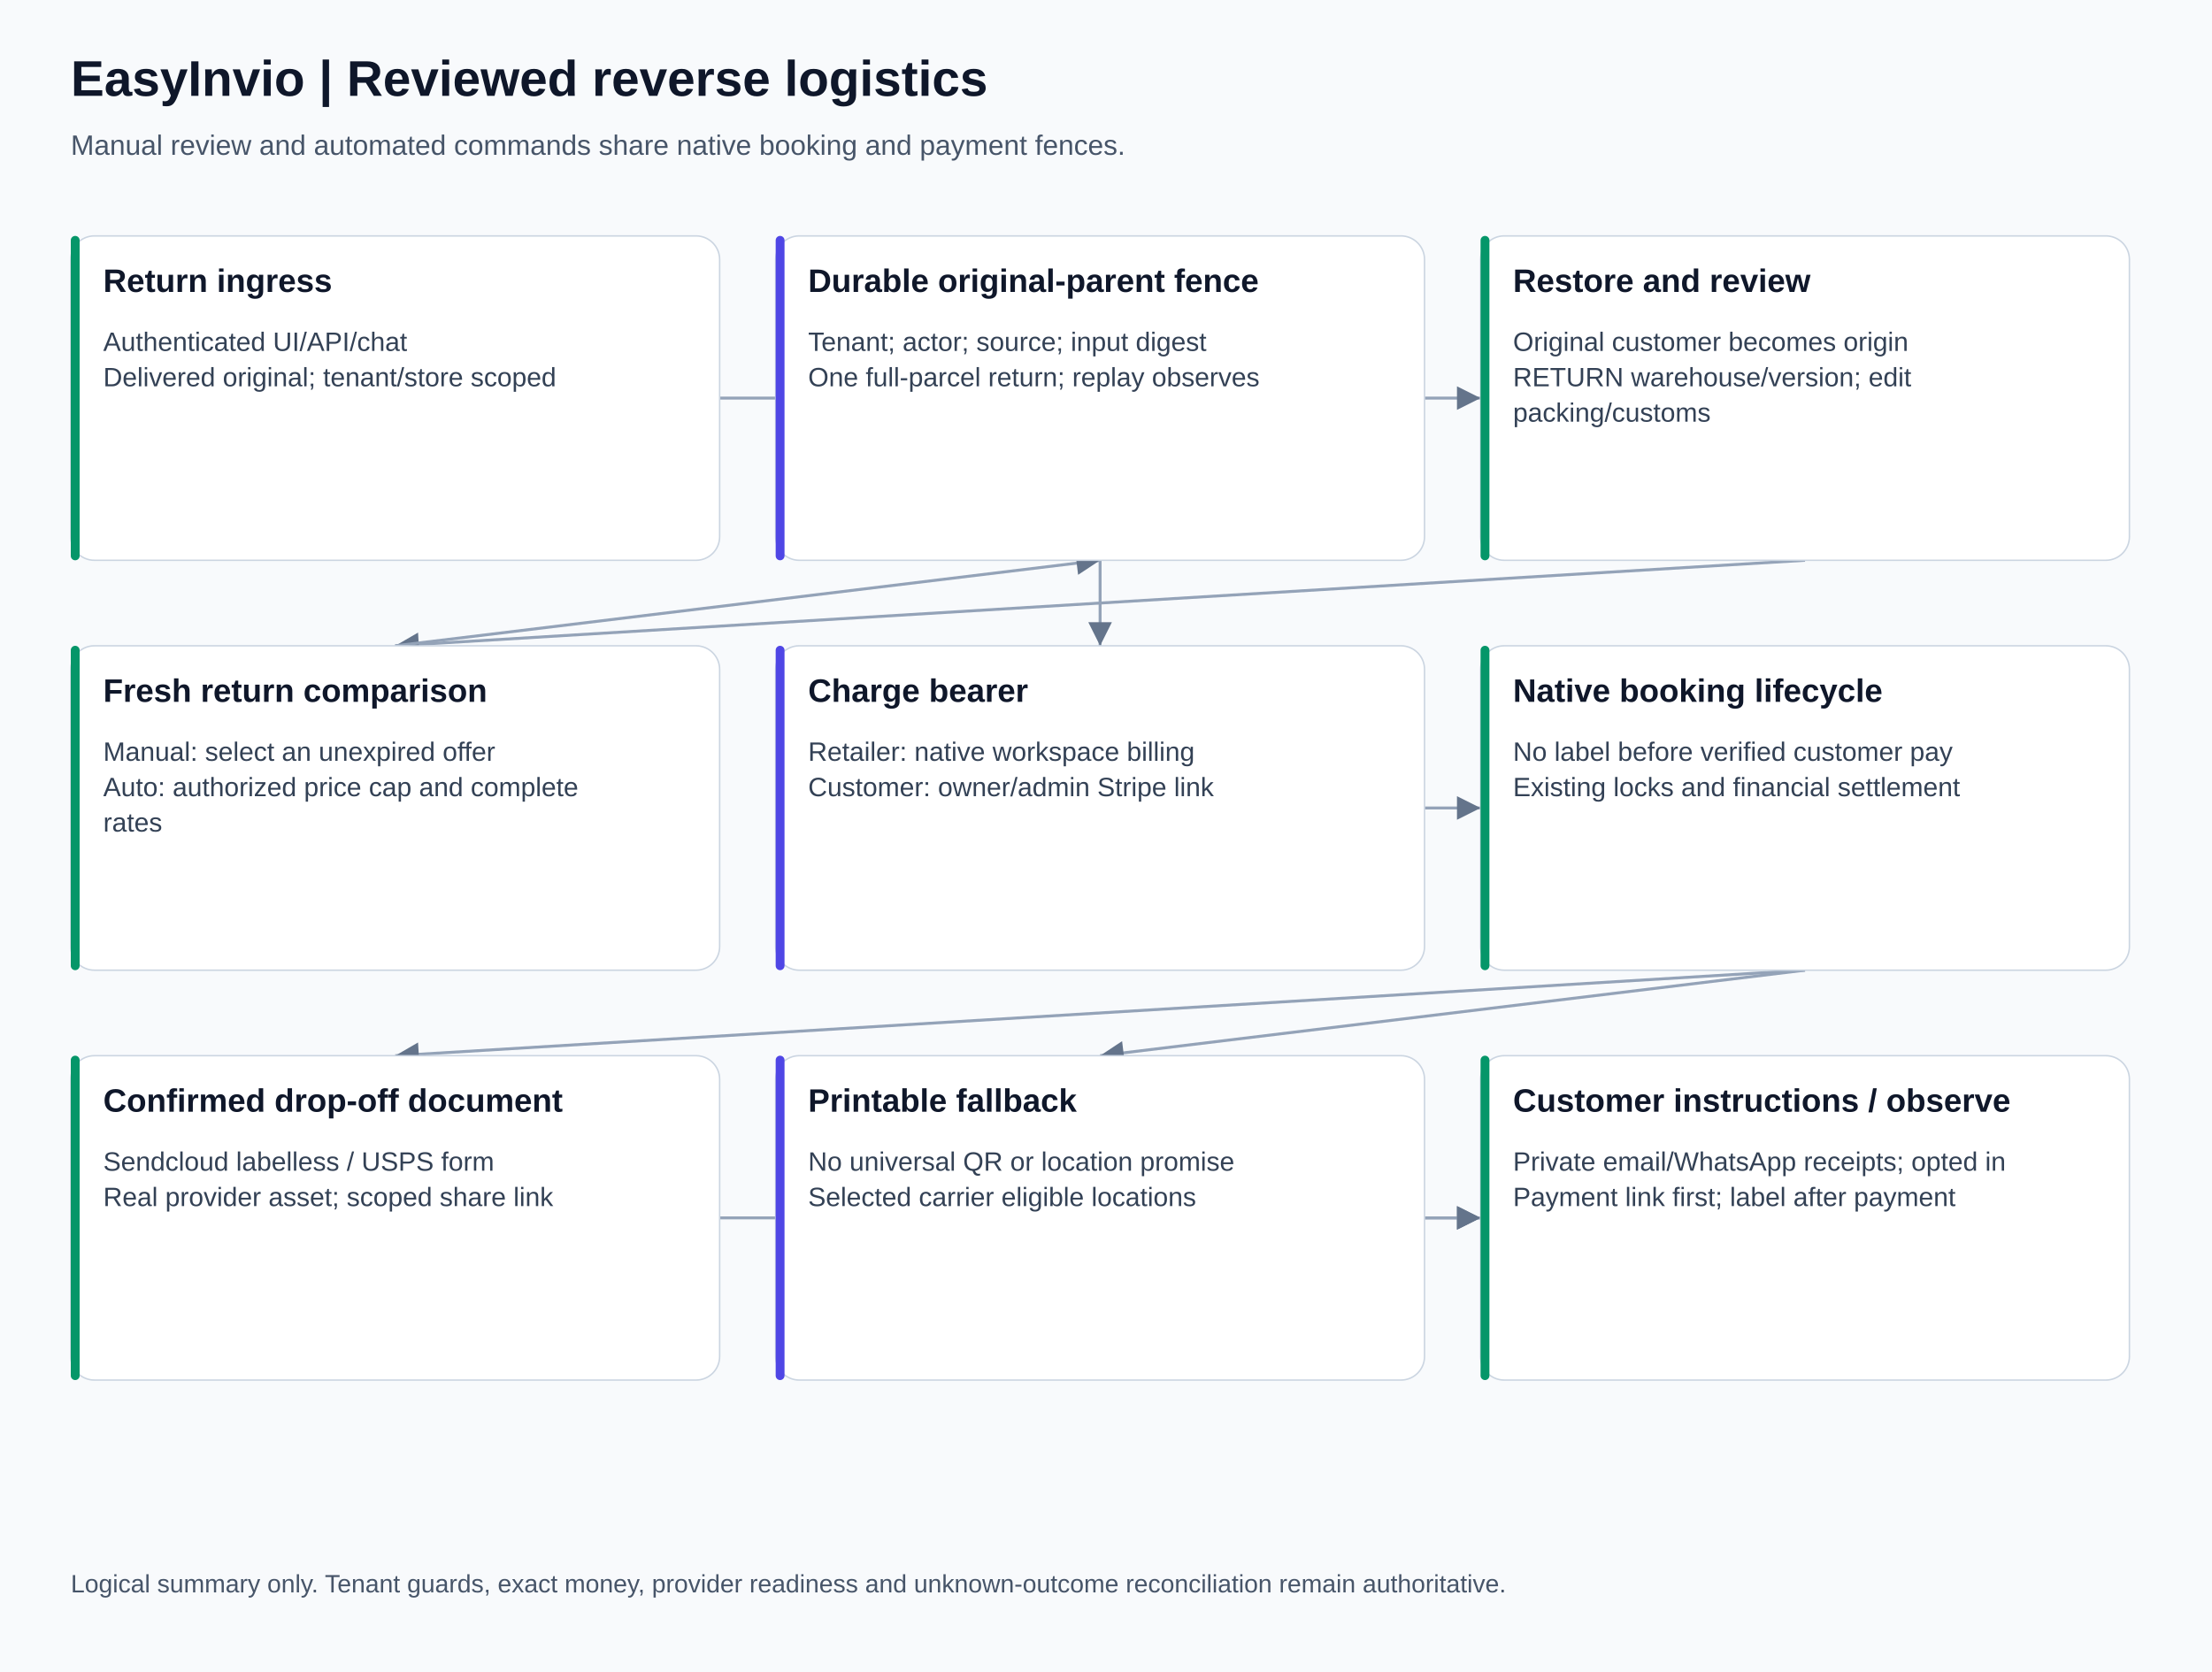
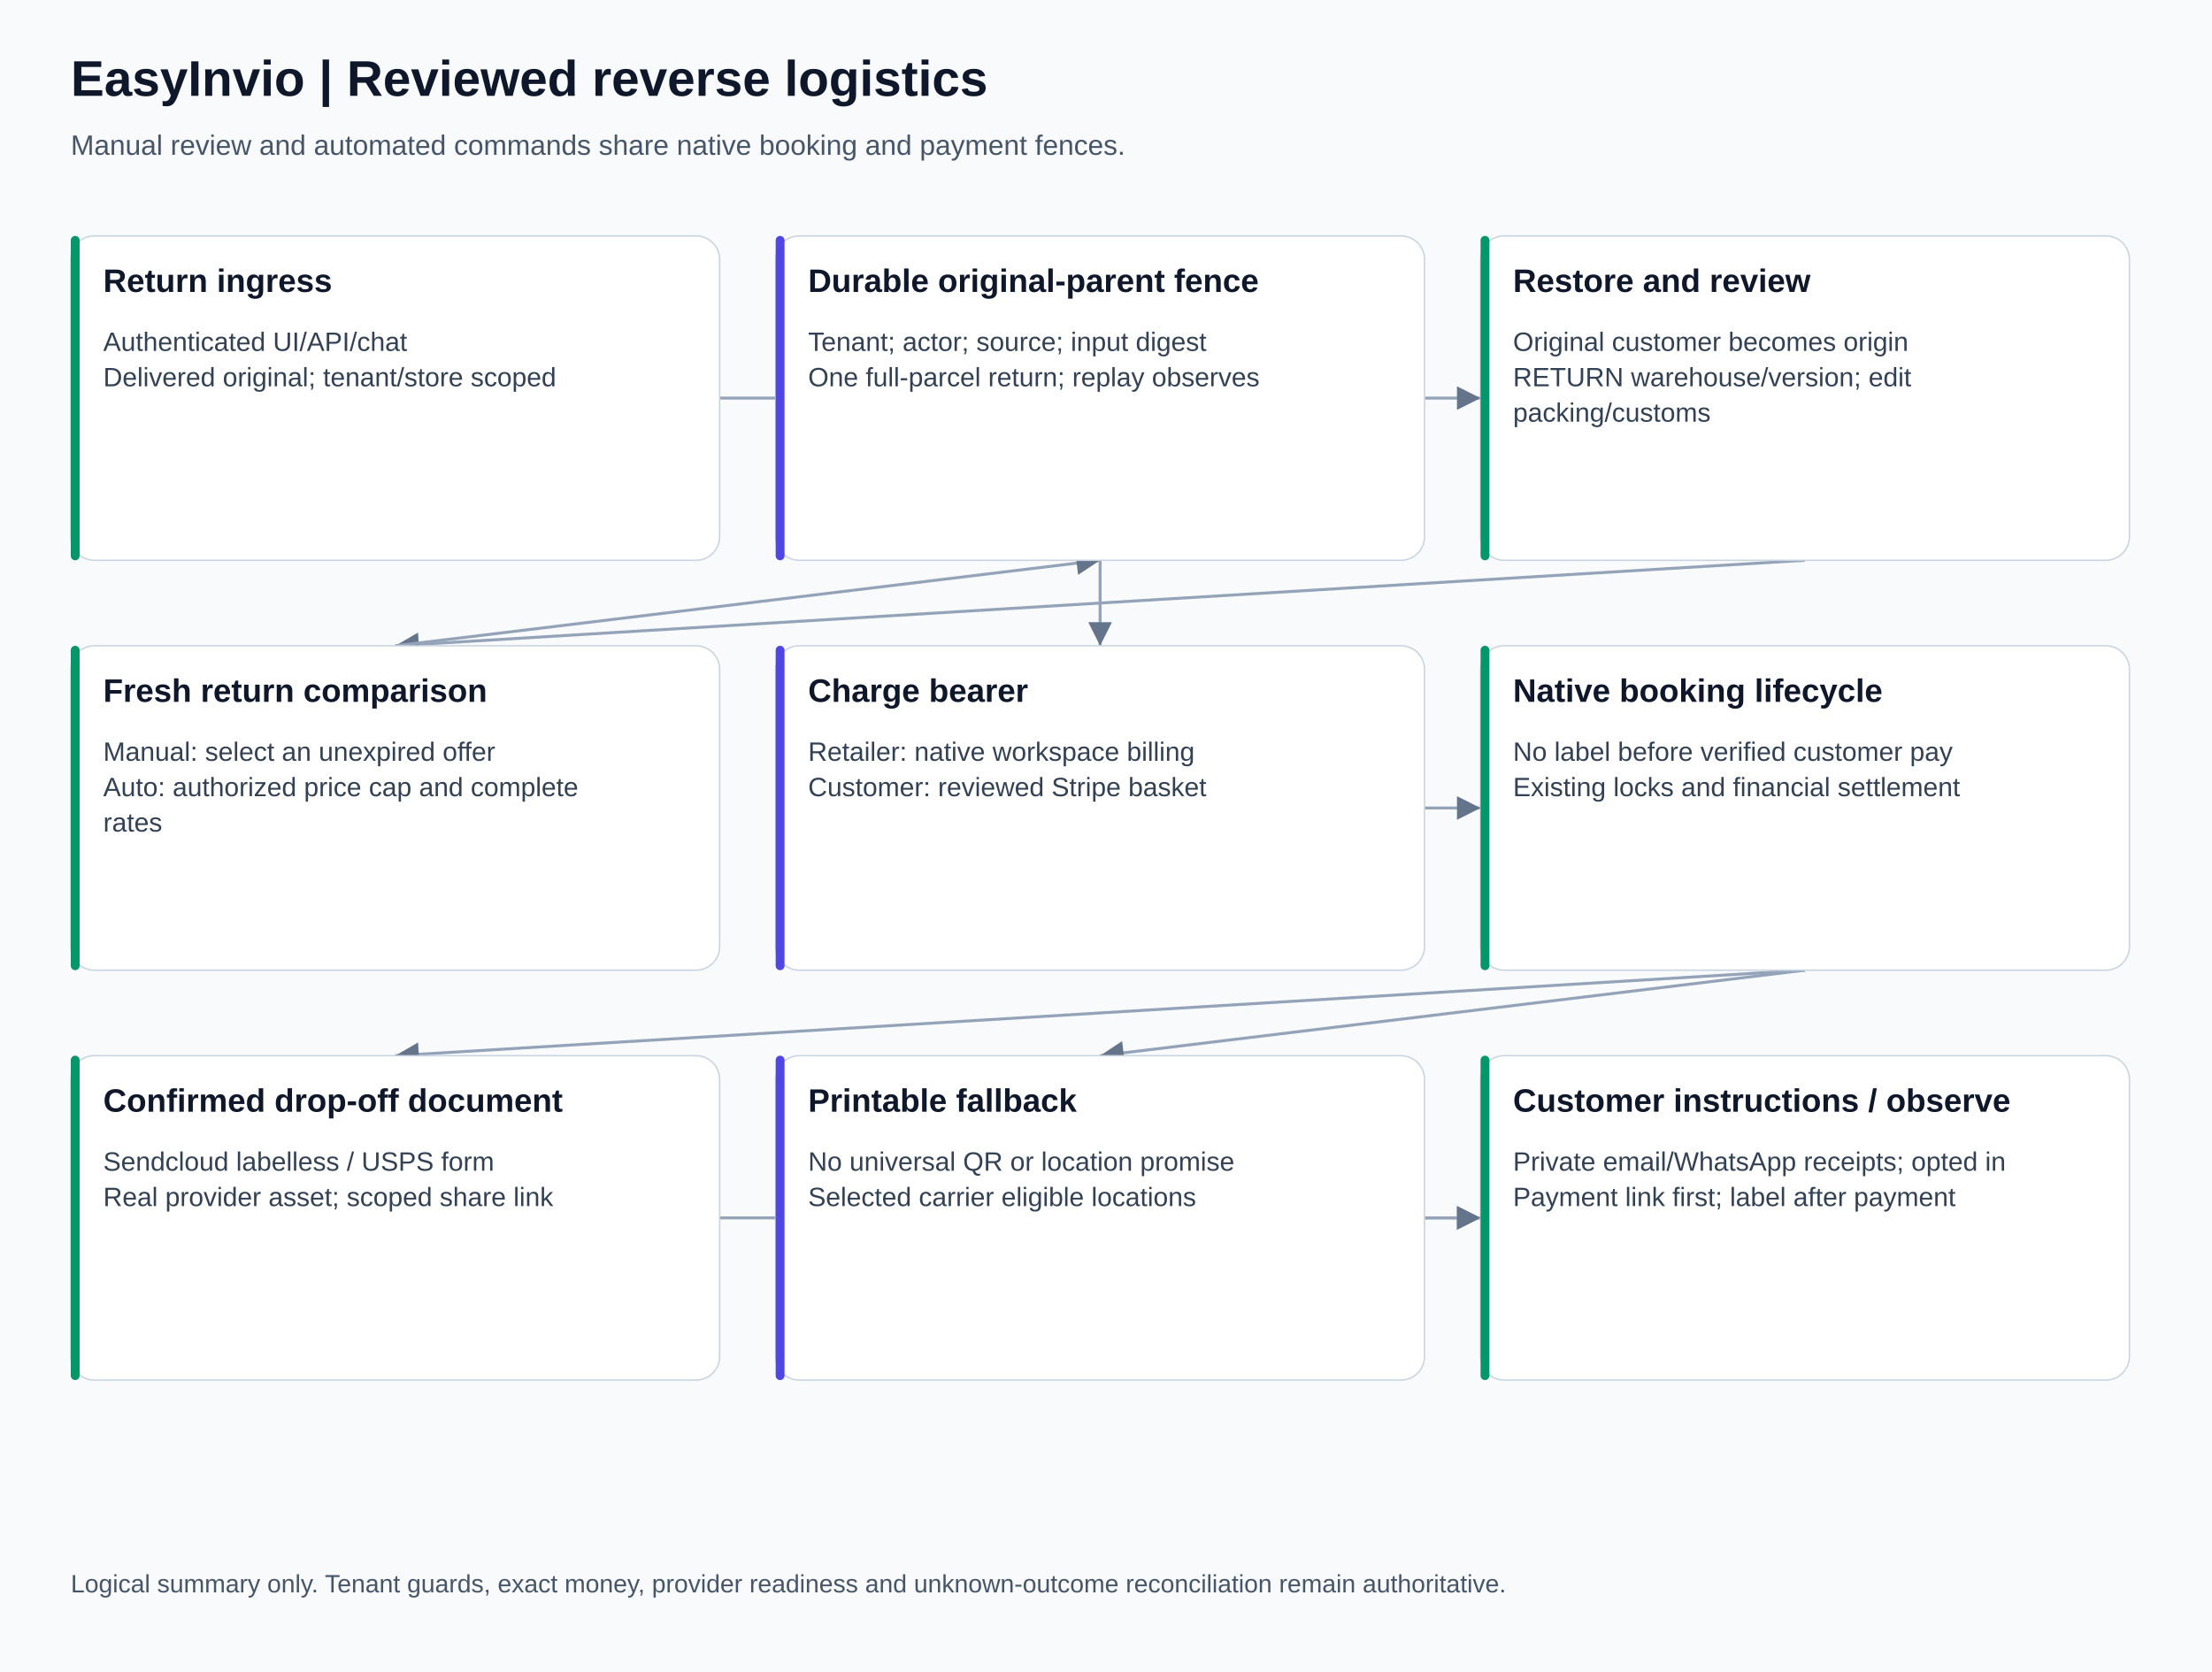
<svg xmlns="http://www.w3.org/2000/svg" width="1500" height="1134" viewBox="0 0 1500 1134" role="img">
  <defs>
    <marker id="arrow" markerWidth="9" markerHeight="9" refX="8" refY="4" orient="auto">
      <path d="M0 0L8 4L0 8Z" fill="#64748b" />
    </marker>
  </defs>
  <rect width="1500" height="1134" fill="#f8fafc" />
  <text x="48" y="65" style="font:700 34px Arial,sans-serif;fill:#0f172a">EasyInvio | Reviewed reverse logistics</text>
  <text x="48" y="105" style="font:19px Arial,sans-serif;fill:#475569">Manual review and automated commands share native booking and payment fences.</text>
  <path d="M488 270L1004 270" stroke="#94a3b8" stroke-width="2" fill="none" marker-end="url(#arrow)" />
  <path d="M1224 380L268 438" stroke="#94a3b8" stroke-width="2" fill="none" marker-end="url(#arrow)" />
  <path d="M268 438L746 380" stroke="#94a3b8" stroke-width="2" fill="none" marker-end="url(#arrow)" />
  <path d="M746 380L746 438" stroke="#94a3b8" stroke-width="2" fill="none" marker-end="url(#arrow)" />
  <path d="M966 548L1004 548" stroke="#94a3b8" stroke-width="2" fill="none" marker-end="url(#arrow)" />
  <path d="M1224 658L268 716" stroke="#94a3b8" stroke-width="2" fill="none" marker-end="url(#arrow)" />
  <path d="M1224 658L746 716" stroke="#94a3b8" stroke-width="2" fill="none" marker-end="url(#arrow)" />
  <path d="M488 826L1004 826" stroke="#94a3b8" stroke-width="2" fill="none" marker-end="url(#arrow)" />
  <path d="M966 826L1004 826" stroke="#94a3b8" stroke-width="2" fill="none" marker-end="url(#arrow)" />
  <g data-node="input">
    <rect x="48" y="160" width="440" height="220" rx="16" fill="white" stroke="#cbd5e1" />
    <rect x="48" y="160" width="6" height="220" rx="3" fill="#059669" />
    <text x="70" y="198" style="font:700 22px Arial,sans-serif;fill:#0f172a">Return ingress</text>
    <text x="70" y="238" style="font:18px Arial,sans-serif;fill:#334155">Authenticated UI/API/chat</text>
    <text x="70" y="262" style="font:18px Arial,sans-serif;fill:#334155">Delivered original; tenant/store scoped</text>
  </g>
  <g data-node="receipt">
    <rect x="526" y="160" width="440" height="220" rx="16" fill="white" stroke="#cbd5e1" />
    <rect x="526" y="160" width="6" height="220" rx="3" fill="#4f46e5" />
    <text x="548" y="198" style="font:700 22px Arial,sans-serif;fill:#0f172a">Durable original-parent fence</text>
    <text x="548" y="238" style="font:18px Arial,sans-serif;fill:#334155">Tenant; actor; source; input digest</text>
    <text x="548" y="262" style="font:18px Arial,sans-serif;fill:#334155">One full-parcel return; replay observes</text>
  </g>
  <g data-node="parent">
    <rect x="1004" y="160" width="440" height="220" rx="16" fill="white" stroke="#cbd5e1" />
    <rect x="1004" y="160" width="6" height="220" rx="3" fill="#059669" />
    <text x="1026" y="198" style="font:700 22px Arial,sans-serif;fill:#0f172a">Restore and review</text>
    <text x="1026" y="238" style="font:18px Arial,sans-serif;fill:#334155">Original customer becomes origin</text>
    <text x="1026" y="262" style="font:18px Arial,sans-serif;fill:#334155">RETURN warehouse/version; edit</text>
    <text x="1026" y="286" style="font:18px Arial,sans-serif;fill:#334155">packing/customs</text>
  </g>
  <g data-node="rate">
    <rect x="48" y="438" width="440" height="220" rx="16" fill="white" stroke="#cbd5e1" />
    <rect x="48" y="438" width="6" height="220" rx="3" fill="#059669" />
    <text x="70" y="476" style="font:700 22px Arial,sans-serif;fill:#0f172a">Fresh return comparison</text>
    <text x="70" y="516" style="font:18px Arial,sans-serif;fill:#334155">Manual: select an unexpired offer</text>
    <text x="70" y="540" style="font:18px Arial,sans-serif;fill:#334155">Auto: authorized price cap and complete</text>
    <text x="70" y="564" style="font:18px Arial,sans-serif;fill:#334155">rates</text>
  </g>
  <g data-node="payer">
    <rect x="526" y="438" width="440" height="220" rx="16" fill="white" stroke="#cbd5e1" />
    <rect x="526" y="438" width="6" height="220" rx="3" fill="#4f46e5" />
    <text x="548" y="476" style="font:700 22px Arial,sans-serif;fill:#0f172a">Charge bearer</text>
    <text x="548" y="516" style="font:18px Arial,sans-serif;fill:#334155">Retailer: native workspace billing</text>
-     <text x="548" y="540" style="font:18px Arial,sans-serif;fill:#334155">Customer: owner/admin Stripe link</text>
+     <text x="548" y="540" style="font:18px Arial,sans-serif;fill:#334155">Customer: reviewed Stripe basket</text>
  </g>
  <g data-node="book">
    <rect x="1004" y="438" width="440" height="220" rx="16" fill="white" stroke="#cbd5e1" />
    <rect x="1004" y="438" width="6" height="220" rx="3" fill="#059669" />
    <text x="1026" y="476" style="font:700 22px Arial,sans-serif;fill:#0f172a">Native booking lifecycle</text>
    <text x="1026" y="516" style="font:18px Arial,sans-serif;fill:#334155">No label before verified customer pay</text>
    <text x="1026" y="540" style="font:18px Arial,sans-serif;fill:#334155">Existing locks and financial settlement</text>
  </g>
  <g data-node="qr">
    <rect x="48" y="716" width="440" height="220" rx="16" fill="white" stroke="#cbd5e1" />
    <rect x="48" y="716" width="6" height="220" rx="3" fill="#059669" />
    <text x="70" y="754" style="font:700 22px Arial,sans-serif;fill:#0f172a">Confirmed drop-off document</text>
    <text x="70" y="794" style="font:18px Arial,sans-serif;fill:#334155">Sendcloud labelless / USPS form</text>
    <text x="70" y="818" style="font:18px Arial,sans-serif;fill:#334155">Real provider asset; scoped share link</text>
  </g>
  <g data-node="print">
    <rect x="526" y="716" width="440" height="220" rx="16" fill="white" stroke="#cbd5e1" />
    <rect x="526" y="716" width="6" height="220" rx="3" fill="#4f46e5" />
    <text x="548" y="754" style="font:700 22px Arial,sans-serif;fill:#0f172a">Printable fallback</text>
    <text x="548" y="794" style="font:18px Arial,sans-serif;fill:#334155">No universal QR or location promise</text>
    <text x="548" y="818" style="font:18px Arial,sans-serif;fill:#334155">Selected carrier eligible locations</text>
  </g>
  <g data-node="status">
    <rect x="1004" y="716" width="440" height="220" rx="16" fill="white" stroke="#cbd5e1" />
    <rect x="1004" y="716" width="6" height="220" rx="3" fill="#059669" />
    <text x="1026" y="754" style="font:700 22px Arial,sans-serif;fill:#0f172a">Customer instructions / observe</text>
    <text x="1026" y="794" style="font:18px Arial,sans-serif;fill:#334155">Private email/WhatsApp receipts; opted in</text>
    <text x="1026" y="818" style="font:18px Arial,sans-serif;fill:#334155">Payment link first; label after payment</text>
  </g>
  <text x="48" y="1080" style="font:17px Arial,sans-serif;fill:#475569">Logical summary only. Tenant guards, exact money, provider readiness and unknown-outcome reconciliation remain authoritative.</text>
</svg>
